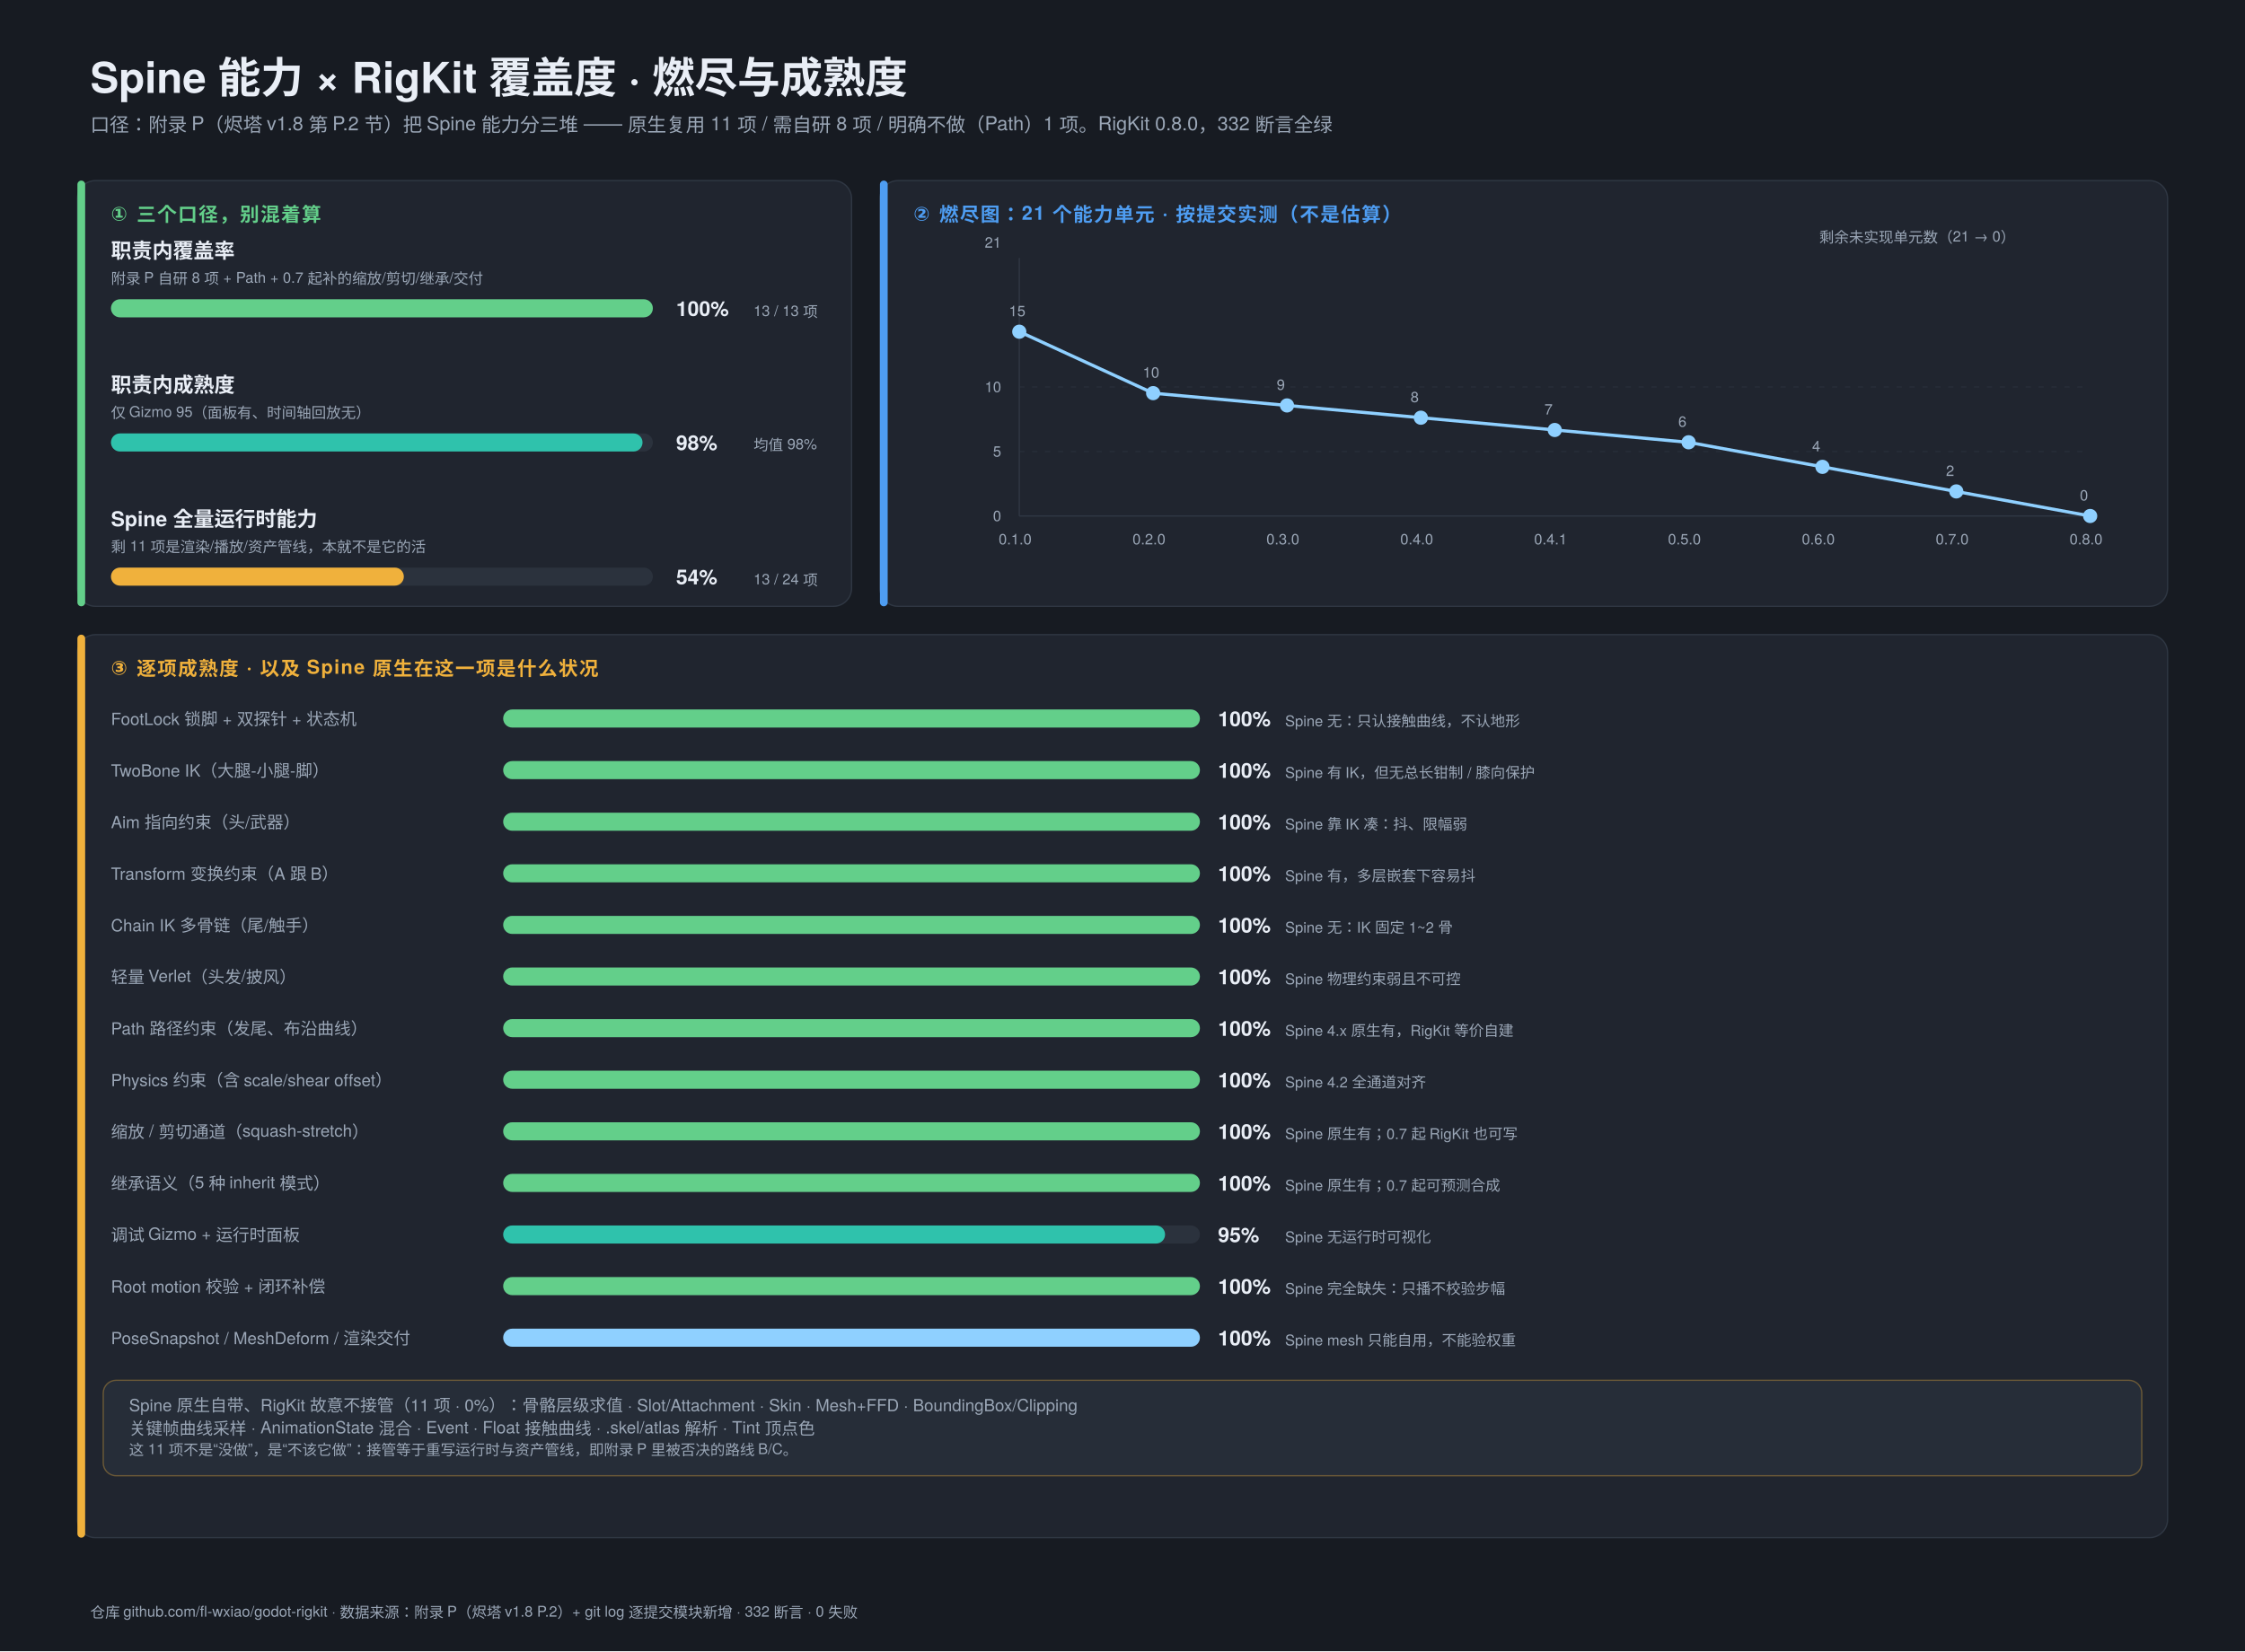
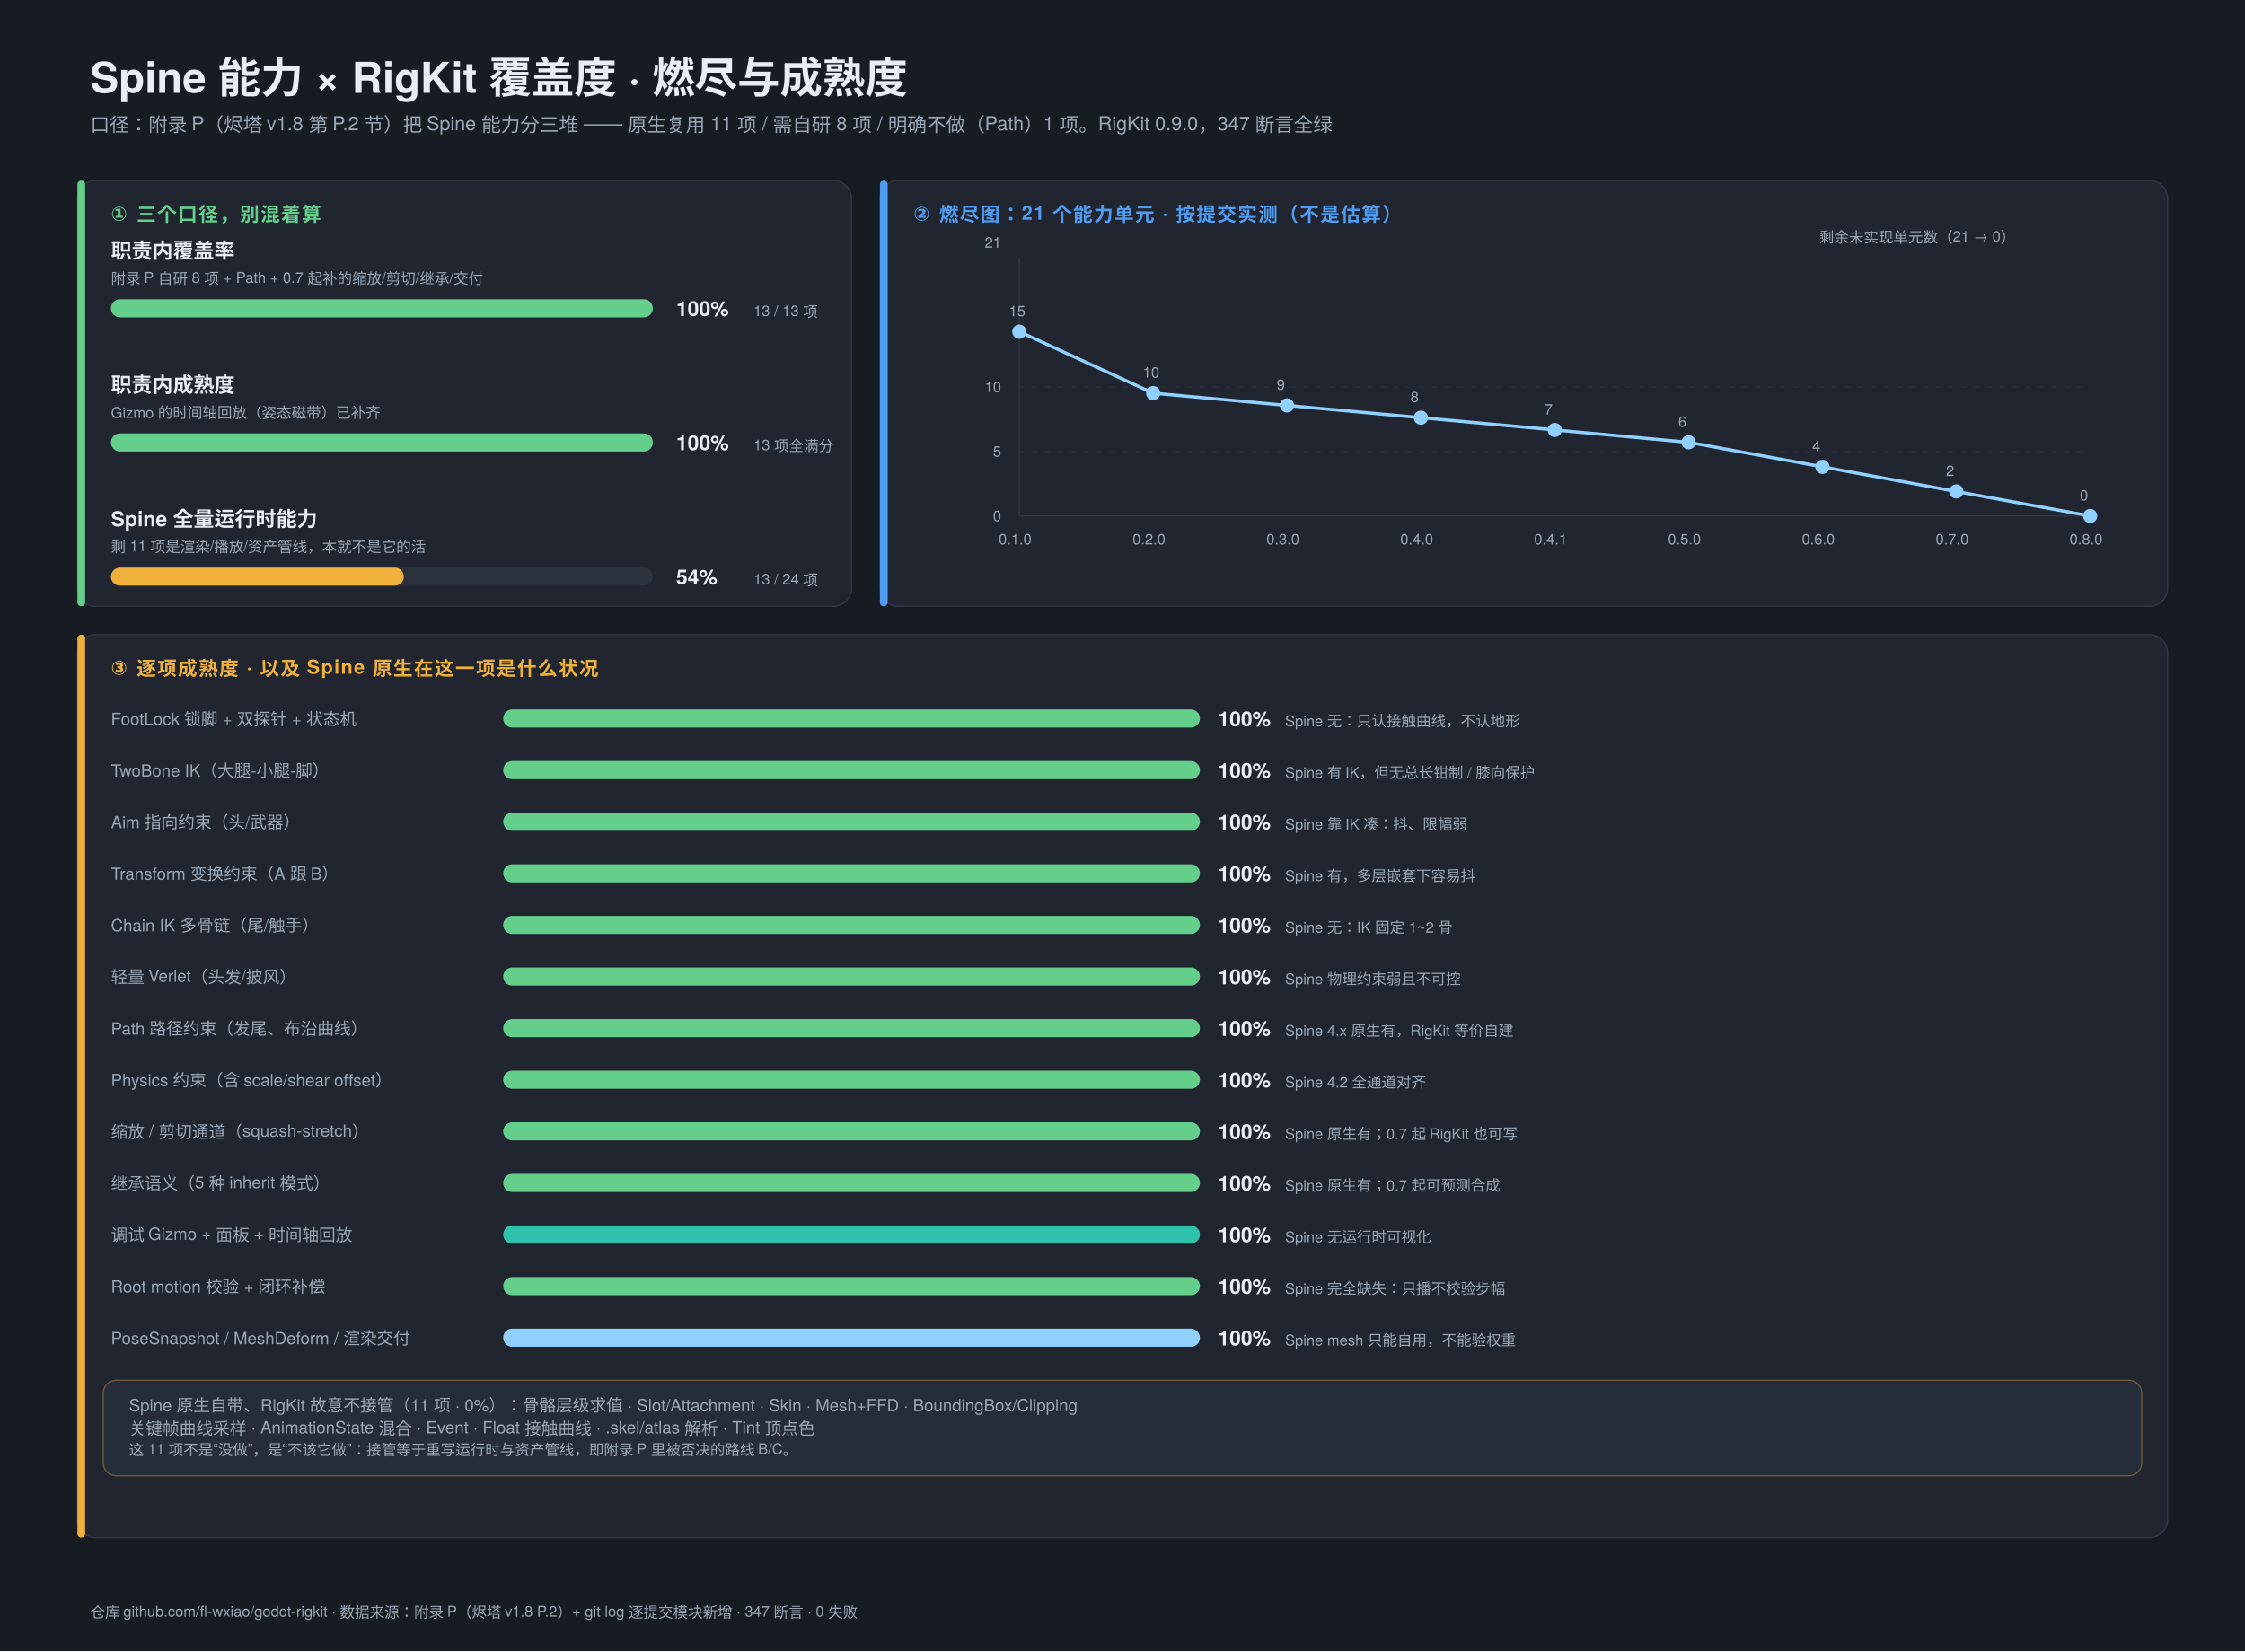
<svg xmlns="http://www.w3.org/2000/svg" width="1740" height="1280" viewBox="0 0 1740 1280">
  <defs>
    <style>
text{font-family:"PingFang SC","Helvetica Neue",sans-serif;}
.t{font-size:33px;font-weight:700;fill:#e9eef6;}
.s{font-size:15px;fill:#9aa6b6;}
.h{font-size:15px;font-weight:600;letter-spacing:1px;}
.c{font-size:16px;font-weight:600;fill:#e9eef6;}
.b{font-size:13px;fill:#9aa6b6;}
.n{font-size:11.5px;fill:#9aa6b6;}
.big{font-size:26px;font-weight:700;fill:#e9eef6;}
</style>
  </defs>
  <rect width="1740" height="1280" fill="#171b22" />
  <text class="t" x="70" y="72">Spine 能力 × RigKit 覆盖度 · 燃尽与成熟度</text>
-   <text class="s" x="70" y="102">口径：附录 P（烬塔 v1.8 第 P.2 节）把 Spine 能力分三堆 —— 原生复用 11 项 / 需自研 8 项 / 明确不做（Path）1 项。RigKit 0.8.0，332 断言全绿</text>
+   <text class="s" x="70" y="102">口径：附录 P（烬塔 v1.8 第 P.2 节）把 Spine 能力分三堆 —— 原生复用 11 项 / 需自研 8 项 / 明确不做（Path）1 项。RigKit 0.9.0，347 断言全绿</text>
  <rect x="60" y="140" width="600" height="330" rx="14" fill="#20252f" stroke="#2f3743" />
  <rect x="60" y="140" width="6" height="330" rx="3" fill="#63cf8a" />
  <text class="h" x="86" y="171" fill="#63cf8a">① 三个口径，别混着算</text>
  <text class="c" x="86" y="200">职责内覆盖率</text>
  <text class="n" x="86" y="220" fill="#9aa6b6">附录 P 自研 8 项 + Path + 0.7 起补的缩放/剪切/继承/交付</text>
  <rect x="86" y="232" width="420" height="14" rx="7" fill="#2b323d" />
  <rect x="86" y="232" width="420" height="14" rx="7" fill="#63cf8a" />
  <text class="c" x="524" y="245" fill="#63cf8a">100%</text>
  <text class="n" x="584" y="245" fill="#9aa6b6">13 / 13 项</text>
  <text class="c" x="86" y="304">职责内成熟度</text>
-   <text class="n" x="86" y="324" fill="#9aa6b6">仅 Gizmo 95（面板有、时间轴回放无）</text>
+   <text class="n" x="86" y="324" fill="#9aa6b6">Gizmo 的时间轴回放（姿态磁带）已补齐</text>
  <rect x="86" y="336" width="420" height="14" rx="7" fill="#2b323d" />
-   <rect x="86" y="336" width="412" height="14" rx="7" fill="#2fc2ac" />
-   <text class="c" x="524" y="349" fill="#2fc2ac">98%</text>
-   <text class="n" x="584" y="349" fill="#9aa6b6">均值 98%</text>
+   <rect x="86" y="336" width="420" height="14" rx="7" fill="#63cf8a" />
+   <text class="c" x="524" y="349" fill="#63cf8a">100%</text>
+   <text class="n" x="584" y="349" fill="#9aa6b6">13 项全满分</text>
  <text class="c" x="86" y="408">Spine 全量运行时能力</text>
  <text class="n" x="86" y="428" fill="#9aa6b6">剩 11 项是渲染/播放/资产管线，本就不是它的活</text>
  <rect x="86" y="440" width="420" height="14" rx="7" fill="#2b323d" />
  <rect x="86" y="440" width="227" height="14" rx="7" fill="#f0b13c" />
  <text class="c" x="524" y="453" fill="#f0b13c">54%</text>
  <text class="n" x="584" y="453" fill="#9aa6b6">13 / 24 项</text>
  <rect x="682" y="140" width="998" height="330" rx="14" fill="#20252f" stroke="#2f3743" />
  <rect x="682" y="140" width="6" height="330" rx="3" fill="#4e9df2" />
  <text class="h" x="708" y="171" fill="#4e9df2">② 燃尽图：21 个能力单元 · 按提交实测（不是估算）</text>
  <line x1="790" y1="400" x2="1620" y2="400" stroke="#2f3743" />
  <line x1="790" y1="200" x2="790" y2="400" stroke="#2f3743" />
  <text class="n" x="776" y="192" text-anchor="end">21</text>
  <line x1="790" y1="350.0" x2="1620" y2="350.0" stroke="#2f3743" stroke-dasharray="4 6" stroke-opacity="0.5" />
  <text class="n" x="776" y="354.0" text-anchor="end">5</text>
  <line x1="790" y1="300.0" x2="1620" y2="300.0" stroke="#2f3743" stroke-dasharray="4 6" stroke-opacity="0.5" />
  <text class="n" x="776" y="304.0" text-anchor="end">10</text>
  <text class="n" x="776" y="404" text-anchor="end">0</text>
  <circle cx="790.0" cy="257.143" r="5.5" fill="#8fd0ff" />
  <text class="n" x="774.0" y="422" fill="#9aa6b6">0.1.0</text>
  <text class="n" x="782.0" y="245.143" fill="#8fd0ff">15</text>
  <circle cx="893.75" cy="304.762" r="5.5" fill="#8fd0ff" />
  <text class="n" x="877.75" y="422" fill="#9aa6b6">0.2.0</text>
  <text class="n" x="885.75" y="292.762" fill="#8fd0ff">10</text>
  <circle cx="997.5" cy="314.286" r="5.5" fill="#8fd0ff" />
  <text class="n" x="981.5" y="422" fill="#9aa6b6">0.3.0</text>
  <text class="n" x="989.5" y="302.286" fill="#8fd0ff">9</text>
  <circle cx="1101.25" cy="323.81" r="5.5" fill="#8fd0ff" />
  <text class="n" x="1085.25" y="422" fill="#9aa6b6">0.4.0</text>
  <text class="n" x="1093.25" y="311.81" fill="#8fd0ff">8</text>
  <circle cx="1205.0" cy="333.333" r="5.5" fill="#8fd0ff" />
  <text class="n" x="1189.0" y="422" fill="#9aa6b6">0.4.1</text>
  <text class="n" x="1197.0" y="321.333" fill="#8fd0ff">7</text>
  <circle cx="1308.75" cy="342.857" r="5.5" fill="#8fd0ff" />
  <text class="n" x="1292.75" y="422" fill="#9aa6b6">0.5.0</text>
  <text class="n" x="1300.75" y="330.857" fill="#8fd0ff">6</text>
  <circle cx="1412.5" cy="361.905" r="5.5" fill="#8fd0ff" />
  <text class="n" x="1396.5" y="422" fill="#9aa6b6">0.6.0</text>
  <text class="n" x="1404.5" y="349.905" fill="#8fd0ff">4</text>
  <circle cx="1516.25" cy="380.952" r="5.5" fill="#8fd0ff" />
  <text class="n" x="1500.25" y="422" fill="#9aa6b6">0.7.0</text>
  <text class="n" x="1508.25" y="368.952" fill="#8fd0ff">2</text>
  <circle cx="1620.0" cy="400.0" r="5.5" fill="#8fd0ff" />
  <text class="n" x="1604.0" y="422" fill="#9aa6b6">0.8.0</text>
  <text class="n" x="1612.0" y="388.0" fill="#8fd0ff">0</text>
  <path d="M 790.0,257.1 L 893.8,304.8 L 997.5,314.3 L 1101.2,323.8 L 1205.0,333.3 L 1308.8,342.9 L 1412.5,361.9 L 1516.2,381.0 L 1620.0,400.0" stroke="#8fd0ff" stroke-width="2.5" fill="none" />
  <text class="n" x="1410" y="188" fill="#8fd0ff">剩余未实现单元数（21 → 0）</text>
  <rect x="60" y="492" width="1620" height="700" rx="14" fill="#20252f" stroke="#2f3743" />
  <rect x="60" y="492" width="6" height="700" rx="3" fill="#f0b13c" />
  <text class="h" x="86" y="523" fill="#f0b13c">③ 逐项成熟度 · 以及 Spine 原生在这一项是什么状况</text>
  <text class="b" x="86" y="562">FootLock 锁脚 + 双探针 + 状态机</text>
  <rect x="390" y="550" width="540" height="14" rx="7" fill="#2b323d" />
  <rect x="390" y="550" width="540" height="14" rx="7" fill="#63cf8a" />
  <text class="c" x="944" y="563" fill="#63cf8a">100%</text>
  <text class="n" x="996" y="563">Spine 无：只认接触曲线，不认地形</text>
  <text class="b" x="86" y="602">TwoBone IK（大腿-小腿-脚）</text>
  <rect x="390" y="590" width="540" height="14" rx="7" fill="#2b323d" />
  <rect x="390" y="590" width="540" height="14" rx="7" fill="#63cf8a" />
  <text class="c" x="944" y="603" fill="#63cf8a">100%</text>
  <text class="n" x="996" y="603">Spine 有 IK，但无总长钳制 / 膝向保护</text>
  <text class="b" x="86" y="642">Aim 指向约束（头/武器）</text>
  <rect x="390" y="630" width="540" height="14" rx="7" fill="#2b323d" />
  <rect x="390" y="630" width="540" height="14" rx="7" fill="#63cf8a" />
  <text class="c" x="944" y="643" fill="#63cf8a">100%</text>
  <text class="n" x="996" y="643">Spine 靠 IK 凑：抖、限幅弱</text>
  <text class="b" x="86" y="682">Transform 变换约束（A 跟 B）</text>
  <rect x="390" y="670" width="540" height="14" rx="7" fill="#2b323d" />
  <rect x="390" y="670" width="540" height="14" rx="7" fill="#63cf8a" />
  <text class="c" x="944" y="683" fill="#63cf8a">100%</text>
  <text class="n" x="996" y="683">Spine 有，多层嵌套下容易抖</text>
  <text class="b" x="86" y="722">Chain IK 多骨链（尾/触手）</text>
  <rect x="390" y="710" width="540" height="14" rx="7" fill="#2b323d" />
  <rect x="390" y="710" width="540" height="14" rx="7" fill="#63cf8a" />
  <text class="c" x="944" y="723" fill="#63cf8a">100%</text>
  <text class="n" x="996" y="723">Spine 无：IK 固定 1~2 骨</text>
  <text class="b" x="86" y="762">轻量 Verlet（头发/披风）</text>
  <rect x="390" y="750" width="540" height="14" rx="7" fill="#2b323d" />
  <rect x="390" y="750" width="540" height="14" rx="7" fill="#63cf8a" />
  <text class="c" x="944" y="763" fill="#63cf8a">100%</text>
  <text class="n" x="996" y="763">Spine 物理约束弱且不可控</text>
  <text class="b" x="86" y="802">Path 路径约束（发尾、布沿曲线）</text>
  <rect x="390" y="790" width="540" height="14" rx="7" fill="#2b323d" />
  <rect x="390" y="790" width="540" height="14" rx="7" fill="#63cf8a" />
  <text class="c" x="944" y="803" fill="#63cf8a">100%</text>
  <text class="n" x="996" y="803">Spine 4.x 原生有，RigKit 等价自建</text>
  <text class="b" x="86" y="842">Physics 约束（含 scale/shear offset）</text>
  <rect x="390" y="830" width="540" height="14" rx="7" fill="#2b323d" />
  <rect x="390" y="830" width="540" height="14" rx="7" fill="#63cf8a" />
  <text class="c" x="944" y="843" fill="#63cf8a">100%</text>
  <text class="n" x="996" y="843">Spine 4.2 全通道对齐</text>
  <text class="b" x="86" y="882">缩放 / 剪切通道（squash-stretch）</text>
  <rect x="390" y="870" width="540" height="14" rx="7" fill="#2b323d" />
  <rect x="390" y="870" width="540" height="14" rx="7" fill="#63cf8a" />
  <text class="c" x="944" y="883" fill="#63cf8a">100%</text>
  <text class="n" x="996" y="883">Spine 原生有；0.7 起 RigKit 也可写</text>
  <text class="b" x="86" y="922">继承语义（5 种 inherit 模式）</text>
  <rect x="390" y="910" width="540" height="14" rx="7" fill="#2b323d" />
  <rect x="390" y="910" width="540" height="14" rx="7" fill="#63cf8a" />
  <text class="c" x="944" y="923" fill="#63cf8a">100%</text>
  <text class="n" x="996" y="923">Spine 原生有；0.7 起可预测合成</text>
-   <text class="b" x="86" y="962">调试 Gizmo + 运行时面板</text>
+   <text class="b" x="86" y="962">调试 Gizmo + 面板 + 时间轴回放</text>
  <rect x="390" y="950" width="540" height="14" rx="7" fill="#2b323d" />
-   <rect x="390" y="950" width="513" height="14" rx="7" fill="#2fc2ac" />
-   <text class="c" x="944" y="963" fill="#2fc2ac">95%</text>
+   <rect x="390" y="950" width="540" height="14" rx="7" fill="#2fc2ac" />
+   <text class="c" x="944" y="963" fill="#2fc2ac">100%</text>
  <text class="n" x="996" y="963">Spine 无运行时可视化</text>
  <text class="b" x="86" y="1002">Root motion 校验 + 闭环补偿</text>
  <rect x="390" y="990" width="540" height="14" rx="7" fill="#2b323d" />
  <rect x="390" y="990" width="540" height="14" rx="7" fill="#63cf8a" />
  <text class="c" x="944" y="1003" fill="#63cf8a">100%</text>
  <text class="n" x="996" y="1003">Spine 完全缺失：只播不校验步幅</text>
  <text class="b" x="86" y="1042">PoseSnapshot / MeshDeform / 渲染交付</text>
  <rect x="390" y="1030" width="540" height="14" rx="7" fill="#2b323d" />
  <rect x="390" y="1030" width="540" height="14" rx="7" fill="#8fd0ff" />
  <text class="c" x="944" y="1043" fill="#8fd0ff">100%</text>
  <text class="n" x="996" y="1043">Spine mesh 只能自用，不能验权重</text>
  <rect x="80" y="1070" width="1580" height="74" rx="10" fill="#262d38" stroke="#f0b13c" stroke-opacity="0.35" />
  <text class="b" x="100" y="1094" fill="#e9eef6">Spine 原生自带、RigKit 故意不接管（11 项 · 0%）：骨骼层级求值 · Slot/Attachment · Skin · Mesh+FFD · BoundingBox/Clipping</text>
  <text class="b" x="100" y="1112" fill="#e9eef6">关键帧曲线采样 · AnimationState 混合 · Event · Float 接触曲线 · .skel/atlas 解析 · Tint 顶点色</text>
  <text class="n" x="100" y="1128">这 11 项不是“没做”，是“不该它做”：接管等于重写运行时与资产管线，即附录 P 里被否决的路线 B/C。</text>
-   <text class="n" x="70" y="1254">仓库 github.com/fl-wxiao/godot-rigkit · 数据来源：附录 P（烬塔 v1.8 P.2）+ git log 逐提交模块新增 · 332 断言 · 0 失败</text>
+   <text class="n" x="70" y="1254">仓库 github.com/fl-wxiao/godot-rigkit · 数据来源：附录 P（烬塔 v1.8 P.2）+ git log 逐提交模块新增 · 347 断言 · 0 失败</text>
</svg>
